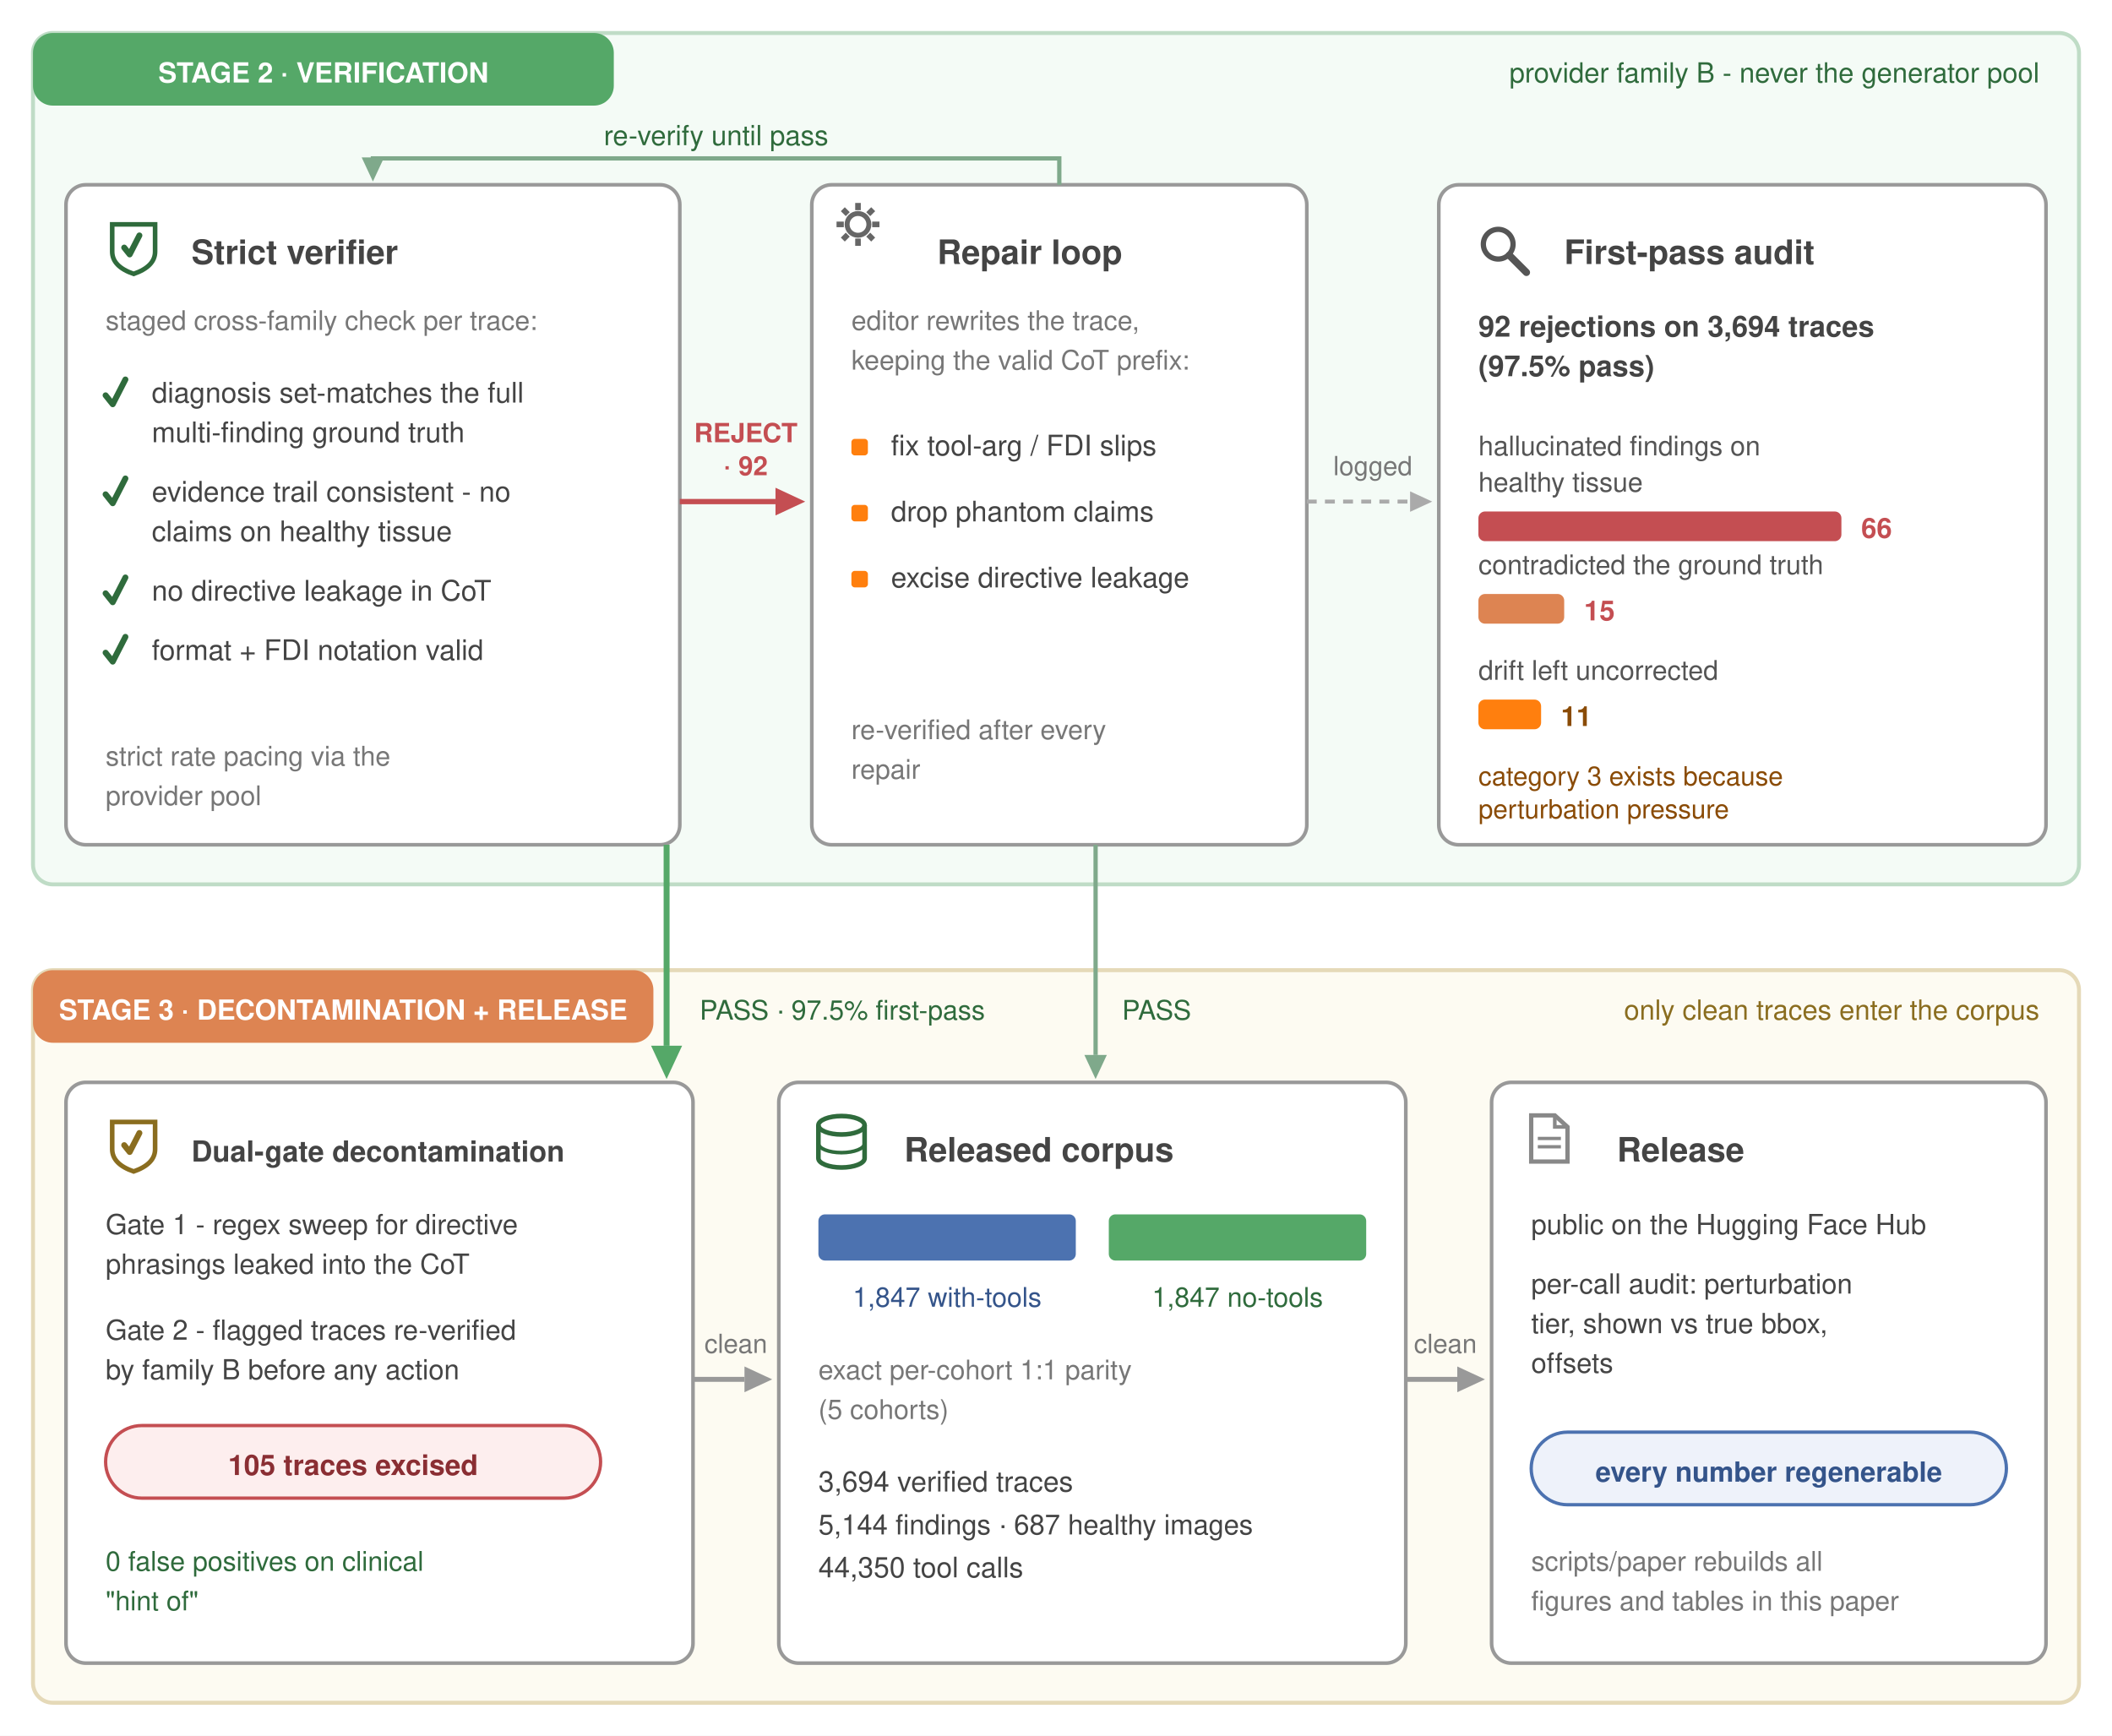
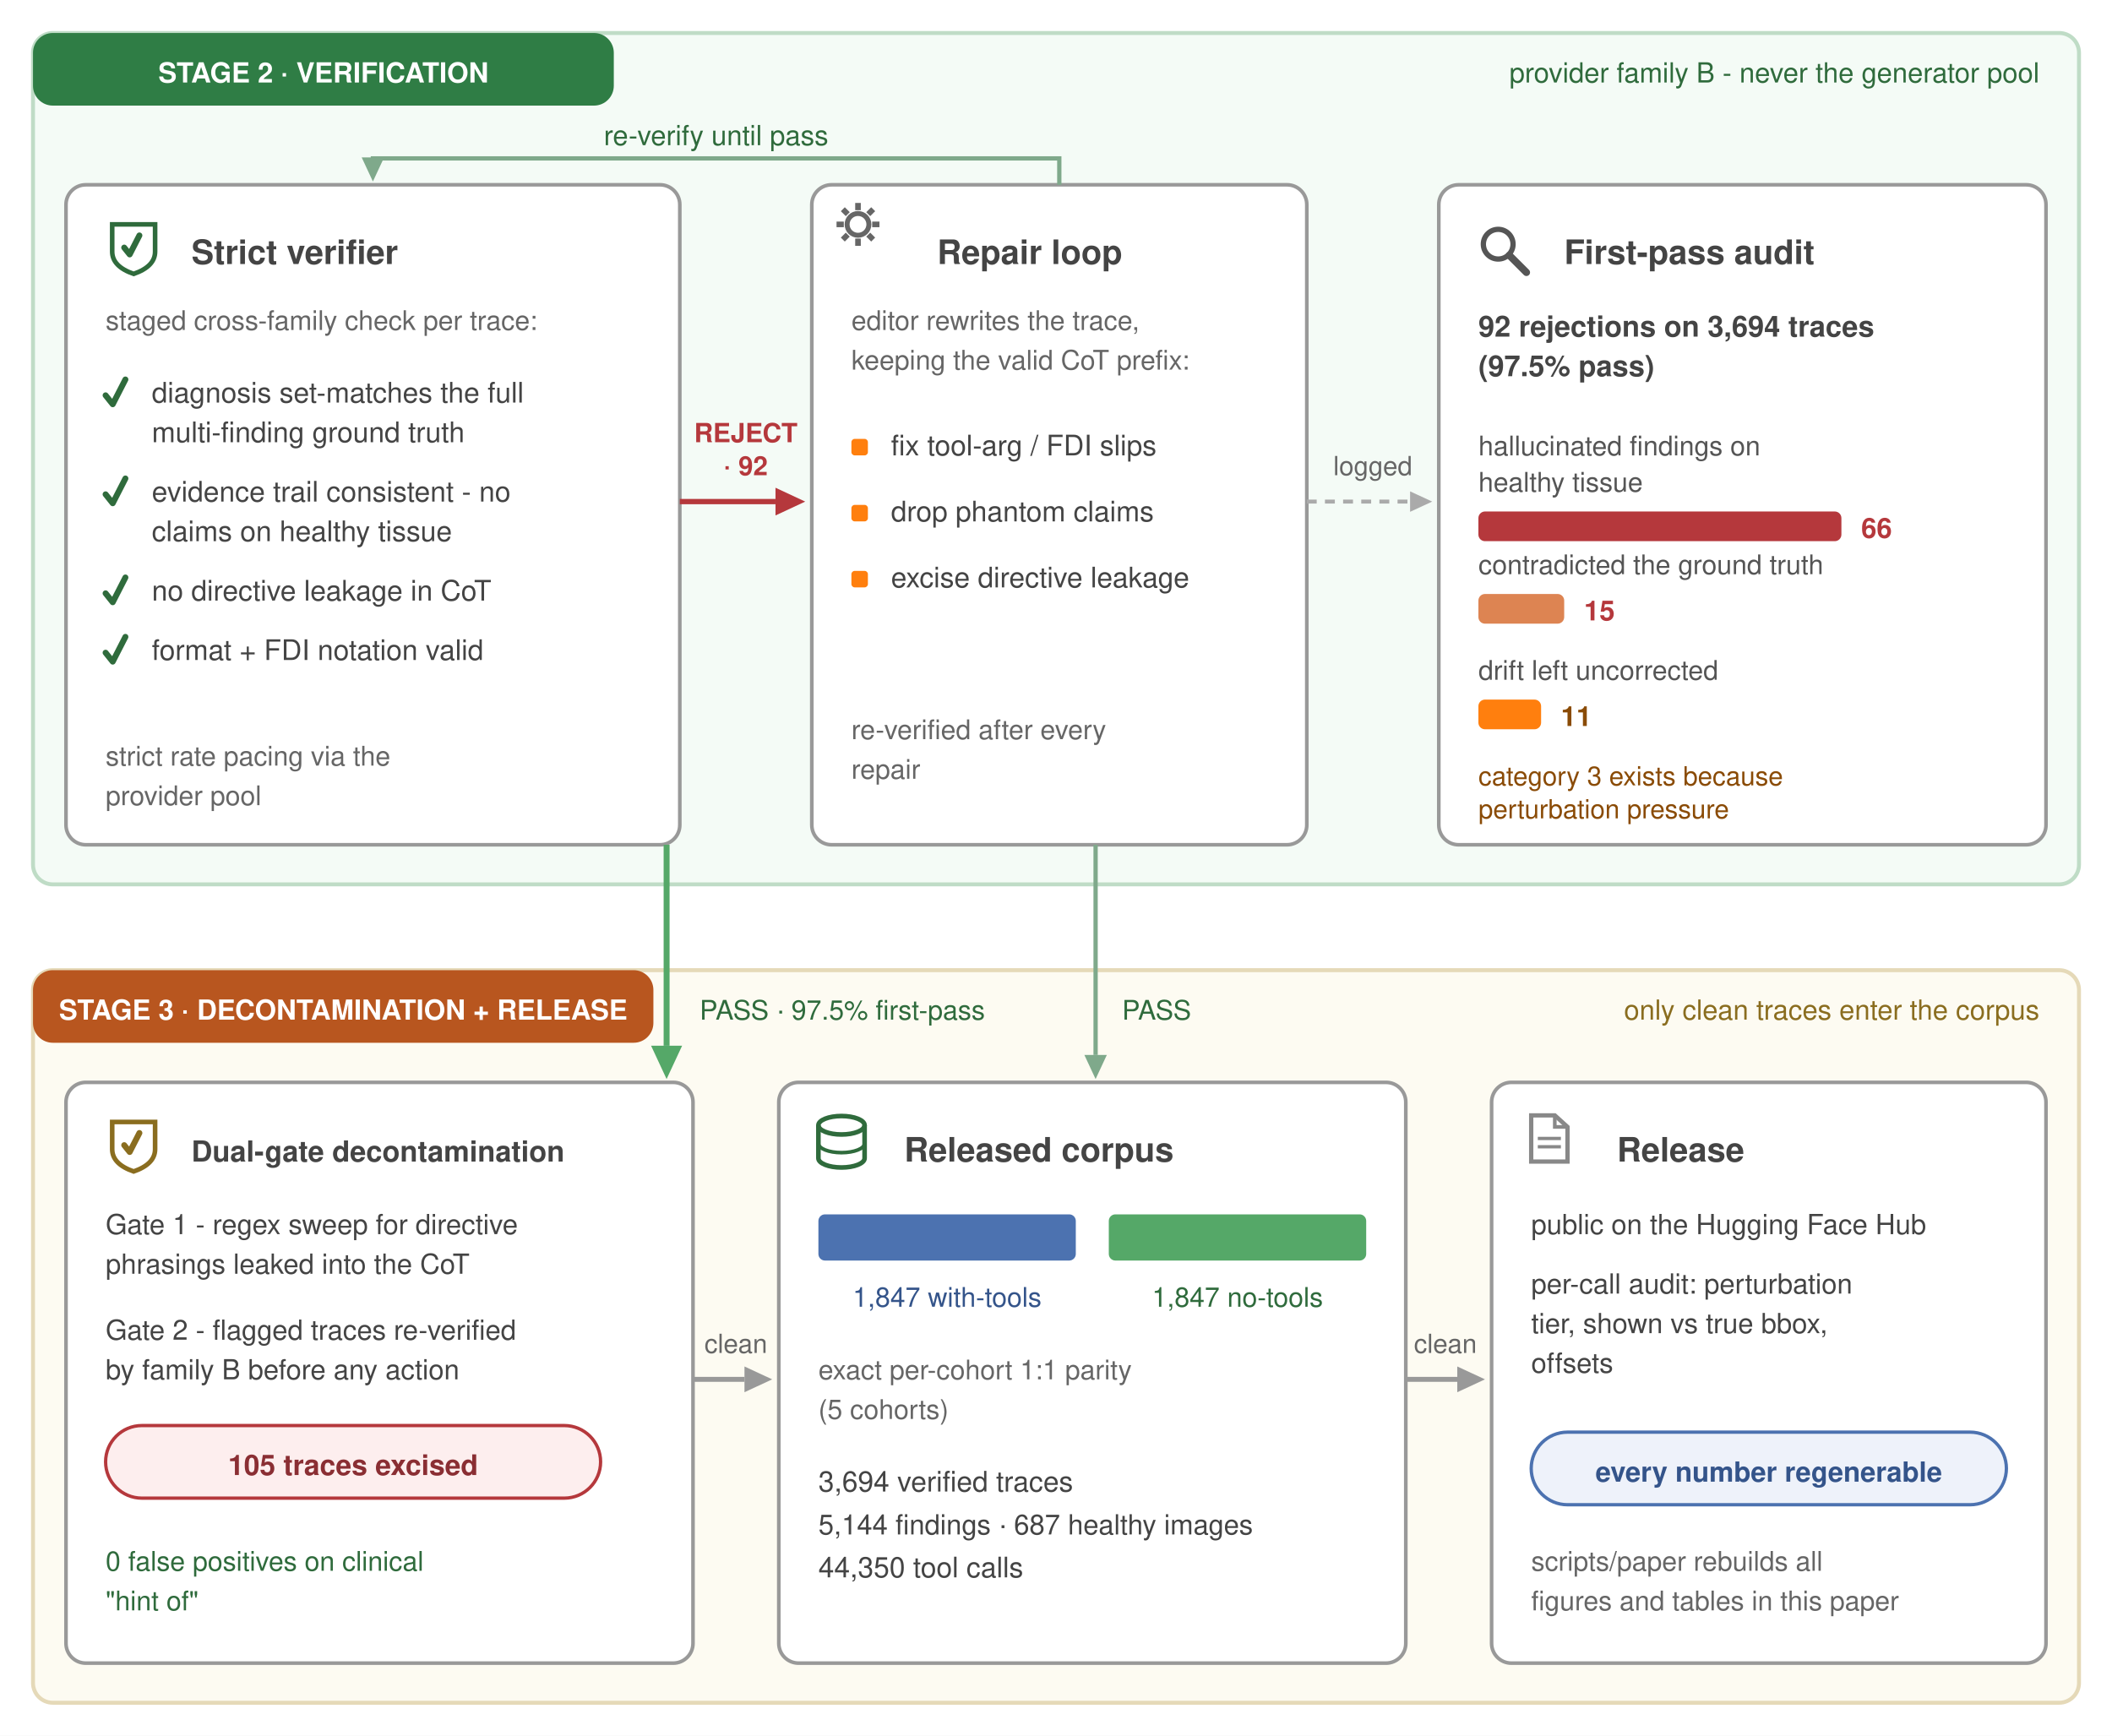
<svg xmlns="http://www.w3.org/2000/svg" width="640" height="526" viewBox="0 0 640 526">
  <rect width="640" height="526" fill="#FFFFFF" />
  <rect x="10" y="10" width="620" height="258" rx="6" fill="#F4FBF6" stroke="#BFDCC6" stroke-width="1.2" />
-   <rect x="10" y="10" width="176" height="22" rx="6" fill="#55A868" stroke="none" stroke-width="0" />
+   <rect x="10" y="10" width="176" height="22" rx="6" fill="#2F7D45" stroke="none" stroke-width="0" />
  <text x="98.0" y="25" font-family="Helvetica" font-size="8.4" font-weight="bold" text-anchor="middle" fill="#FFFFFF">STAGE 2 · VERIFICATION</text>
  <text x="618" y="25" font-family="Helvetica" font-size="8.4" text-anchor="end" fill="#2F6B3C">provider family B - never the generator pool</text>
  <rect x="20" y="56" width="186" height="200" rx="6" fill="#FFFFFF" stroke="#999999" stroke-width="1.1" />
  <path d="M 34 68 L 47.0 68 L 47.0 76.25 Q 47.0 80.75 40.5 83.0 Q 34 80.75 34 76.25 Z" fill="none" stroke="#2F6B3C" stroke-width="1.4" />
  <path d="M 37.64 75.03 L 39.296 77.1 L 42.24 71.35" fill="none" stroke="#2F6B3C" stroke-width="1.8" stroke-linecap="round" stroke-linejoin="round" />
  <text x="58" y="80" font-family="Helvetica" font-size="10.2" font-weight="bold" fill="#444444">Strict verifier</text>
-   <text x="32" y="100" font-family="Helvetica" font-size="8.2" fill="#777777">staged cross-family check per trace:</text>
+   <text x="32" y="100" font-family="Helvetica" font-size="8.2" fill="#666666">staged cross-family check per trace:</text>
  <path d="M 32 119.8 L 34.16 122.5 L 38.0 115.0" fill="none" stroke="#2F6B3C" stroke-width="1.8" stroke-linecap="round" stroke-linejoin="round" />
  <text x="46" y="122" font-family="Helvetica" font-size="8.6" fill="#444444">diagnosis set-matches the full</text>
  <text x="46" y="134" font-family="Helvetica" font-size="8.6" fill="#444444">multi-finding ground truth</text>
  <path d="M 32 149.8 L 34.16 152.5 L 38.0 145.0" fill="none" stroke="#2F6B3C" stroke-width="1.8" stroke-linecap="round" stroke-linejoin="round" />
  <text x="46" y="152" font-family="Helvetica" font-size="8.6" fill="#444444">evidence trail consistent - no</text>
  <text x="46" y="164" font-family="Helvetica" font-size="8.6" fill="#444444">claims on healthy tissue</text>
  <path d="M 32 179.8 L 34.16 182.5 L 38.0 175.0" fill="none" stroke="#2F6B3C" stroke-width="1.8" stroke-linecap="round" stroke-linejoin="round" />
  <text x="46" y="182" font-family="Helvetica" font-size="8.6" fill="#444444">no directive leakage in CoT</text>
  <path d="M 32 197.8 L 34.16 200.5 L 38.0 193.0" fill="none" stroke="#2F6B3C" stroke-width="1.8" stroke-linecap="round" stroke-linejoin="round" />
  <text x="46" y="200" font-family="Helvetica" font-size="8.6" fill="#444444">format + FDI notation valid</text>
-   <text x="32" y="232" font-family="Helvetica" font-size="8.2" fill="#777777">strict rate pacing via the</text>
-   <text x="32" y="244" font-family="Helvetica" font-size="8.2" fill="#777777">provider pool</text>
-   <polyline points="206.0,152.0 235.0,152.0" fill="none" stroke="#C44E52" stroke-width="1.6" />
-   <polygon points="244.0,152.0 235.0,156.2 235.0,147.8" fill="#C44E52" stroke="none" />
-   <text x="226.0" y="134" font-family="Helvetica" font-size="8.0" font-weight="bold" text-anchor="middle" fill="#C44E52">REJECT</text>
-   <text x="226.0" y="144" font-family="Helvetica" font-size="8.0" font-weight="bold" text-anchor="middle" fill="#C44E52">· 92</text>
+   <text x="32" y="232" font-family="Helvetica" font-size="8.2" fill="#666666">strict rate pacing via the</text>
+   <text x="32" y="244" font-family="Helvetica" font-size="8.2" fill="#666666">provider pool</text>
+   <polyline points="206.0,152.0 235.0,152.0" fill="none" stroke="#B5383C" stroke-width="1.6" />
+   <polygon points="244.0,152.0 235.0,156.2 235.0,147.8" fill="#B5383C" stroke="none" />
+   <text x="226.0" y="134" font-family="Helvetica" font-size="8.0" font-weight="bold" text-anchor="middle" fill="#B5383C">REJECT</text>
+   <text x="226.0" y="144" font-family="Helvetica" font-size="8.0" font-weight="bold" text-anchor="middle" fill="#B5383C">· 92</text>
  <rect x="246" y="56" width="150" height="200" rx="6" fill="#FFFFFF" stroke="#999999" stroke-width="1.1" />
  <circle cx="260" cy="68" r="3.3" fill="none" stroke="#666666" stroke-width="1.5" />
  <line x1="264.3" y1="68.0" x2="266.5" y2="68.0" stroke="#666666" stroke-width="1.7" />
  <line x1="263.1" y1="71.1" x2="264.6" y2="72.6" stroke="#666666" stroke-width="1.7" />
  <line x1="260.0" y1="72.3" x2="260.0" y2="74.5" stroke="#666666" stroke-width="1.7" />
  <line x1="256.9" y1="71.1" x2="255.4" y2="72.6" stroke="#666666" stroke-width="1.7" />
  <line x1="255.7" y1="68.0" x2="253.5" y2="68.0" stroke="#666666" stroke-width="1.7" />
  <line x1="256.9" y1="64.9" x2="255.4" y2="63.4" stroke="#666666" stroke-width="1.7" />
  <line x1="260.0" y1="63.7" x2="260.0" y2="61.5" stroke="#666666" stroke-width="1.7" />
  <line x1="263.1" y1="64.9" x2="264.6" y2="63.4" stroke="#666666" stroke-width="1.7" />
  <text x="284" y="80" font-family="Helvetica" font-size="10.2" font-weight="bold" fill="#444444">Repair loop</text>
-   <text x="258" y="100" font-family="Helvetica" font-size="8.2" fill="#777777">editor rewrites the trace,</text>
-   <text x="258" y="112" font-family="Helvetica" font-size="8.2" fill="#777777">keeping the valid CoT prefix:</text>
+   <text x="258" y="100" font-family="Helvetica" font-size="8.2" fill="#666666">editor rewrites the trace,</text>
+   <text x="258" y="112" font-family="Helvetica" font-size="8.2" fill="#666666">keeping the valid CoT prefix:</text>
  <rect x="258" y="133" width="5" height="5" rx="1" fill="#ff7f0e" stroke="none" stroke-width="0" />
  <text x="270" y="138" font-family="Helvetica" font-size="8.6" fill="#444444">fix tool-arg / FDI slips</text>
  <rect x="258" y="153" width="5" height="5" rx="1" fill="#ff7f0e" stroke="none" stroke-width="0" />
  <text x="270" y="158" font-family="Helvetica" font-size="8.6" fill="#444444">drop phantom claims</text>
  <rect x="258" y="173" width="5" height="5" rx="1" fill="#ff7f0e" stroke="none" stroke-width="0" />
  <text x="270" y="178" font-family="Helvetica" font-size="8.6" fill="#444444">excise directive leakage</text>
-   <text x="258" y="224" font-family="Helvetica" font-size="8.2" fill="#777777">re-verified after every</text>
-   <text x="258" y="236" font-family="Helvetica" font-size="8.2" fill="#777777">repair</text>
+   <text x="258" y="224" font-family="Helvetica" font-size="8.2" fill="#666666">re-verified after every</text>
+   <text x="258" y="236" font-family="Helvetica" font-size="8.2" fill="#666666">repair</text>
  <polyline points="321.0,56.0 321.0,48.0 113.0,48.0 113.0,47.7" fill="none" stroke="#7FA98B" stroke-width="1.3" />
  <polygon points="113.0,55.0 109.6,47.7 116.4,47.7" fill="#7FA98B" stroke="none" />
  <text x="217.0" y="44" font-family="Helvetica" font-size="8.4" text-anchor="middle" fill="#2F6B3C">re-verify until pass</text>
  <polyline points="396.0,152.0 427.3,152.0" fill="none" stroke="#AAAAAA" stroke-width="1.2" stroke-dasharray="3,2.5" />
  <polygon points="434.0,152.0 427.3,155.1 427.3,148.9" fill="#AAAAAA" stroke="none" />
-   <text x="416.0" y="144" font-family="Helvetica" font-size="8.0" text-anchor="middle" fill="#777777">logged</text>
+   <text x="416.0" y="144" font-family="Helvetica" font-size="8.0" text-anchor="middle" fill="#666666">logged</text>
  <rect x="436" y="56" width="184" height="200" rx="6" fill="#FFFFFF" stroke="#999999" stroke-width="1.1" />
  <circle cx="454" cy="74" r="4.5" fill="none" stroke="#555555" stroke-width="1.6" />
  <line x1="457.375" y1="77.375" x2="462.55" y2="82.55" stroke="#555555" stroke-width="2.2" stroke-linecap="round" />
  <text x="474" y="80" font-family="Helvetica" font-size="10.2" font-weight="bold" fill="#444444">First-pass audit</text>
  <text x="448" y="102" font-family="Helvetica" font-size="8.8" font-weight="bold" fill="#444444">92 rejections on 3,694 traces</text>
  <text x="448" y="114" font-family="Helvetica" font-size="8.8" font-weight="bold" fill="#444444">(97.5% pass)</text>
  <text x="448" y="138" font-family="Helvetica" font-size="8.2" fill="#555555">hallucinated findings on</text>
  <text x="448" y="149" font-family="Helvetica" font-size="8.2" fill="#555555">healthy tissue</text>
-   <rect x="448" y="155" width="110" height="9" rx="2" fill="#C44E52" stroke="none" stroke-width="0" />
-   <text x="564" y="163" font-family="Helvetica" font-size="8.4" font-weight="bold" fill="#C44E52">66</text>
+   <rect x="448" y="155" width="110" height="9" rx="2" fill="#B5383C" stroke="none" stroke-width="0" />
+   <text x="564" y="163" font-family="Helvetica" font-size="8.4" font-weight="bold" fill="#B5383C">66</text>
  <text x="448" y="174" font-family="Helvetica" font-size="8.2" fill="#555555">contradicted the ground truth</text>
  <rect x="448" y="180" width="26" height="9" rx="2" fill="#DD8452" stroke="none" stroke-width="0" />
-   <text x="480" y="188" font-family="Helvetica" font-size="8.4" font-weight="bold" fill="#C44E52">15</text>
+   <text x="480" y="188" font-family="Helvetica" font-size="8.4" font-weight="bold" fill="#B5383C">15</text>
  <text x="448" y="206" font-family="Helvetica" font-size="8.2" fill="#555555">drift left uncorrected</text>
  <rect x="448" y="212" width="19" height="9" rx="2" fill="#ff7f0e" stroke="none" stroke-width="0" />
  <text x="473" y="220" font-family="Helvetica" font-size="8.4" font-weight="bold" fill="#8A4B06">11</text>
  <text x="448" y="238" font-family="Helvetica" font-size="8.0" fill="#8A4B06">category 3 exists because</text>
  <text x="448" y="248" font-family="Helvetica" font-size="8.0" fill="#8A4B06">perturbation pressure</text>
  <rect x="10" y="294" width="620" height="222" rx="6" fill="#FDFBF2" stroke="#E5D9B8" stroke-width="1.2" />
-   <rect x="10" y="294" width="188" height="22" rx="6" fill="#DD8452" stroke="none" stroke-width="0" />
+   <rect x="10" y="294" width="188" height="22" rx="6" fill="#B8561F" stroke="none" stroke-width="0" />
  <text x="104.0" y="309" font-family="Helvetica" font-size="8.4" font-weight="bold" text-anchor="middle" fill="#FFFFFF">STAGE 3 · DECONTAMINATION + RELEASE</text>
  <text x="618" y="309" font-family="Helvetica" font-size="8.4" text-anchor="end" fill="#8A6D1F">only clean traces enter the corpus</text>
  <polyline points="202.0,256.0 202.0,316.9" fill="none" stroke="#55A868" stroke-width="1.8" />
  <polygon points="202.0,327.0 197.3,316.9 206.7,316.9" fill="#55A868" stroke="none" />
  <text x="212" y="309" font-family="Helvetica" font-size="8.2" fill="#2F6B3C">PASS · 97.5% first-pass</text>
  <polyline points="332.0,256.0 332.0,319.7" fill="none" stroke="#7FA98B" stroke-width="1.3" />
  <polygon points="332.0,327.0 328.6,319.7 335.4,319.7" fill="#7FA98B" stroke="none" />
  <text x="340" y="309" font-family="Helvetica" font-size="8.2" fill="#2F6B3C">PASS</text>
  <rect x="20" y="328" width="190" height="176" rx="6" fill="#FFFFFF" stroke="#999999" stroke-width="1.1" />
  <path d="M 34 340 L 47.0 340 L 47.0 348.25 Q 47.0 352.75 40.5 355.0 Q 34 352.75 34 348.25 Z" fill="none" stroke="#8A6D1F" stroke-width="1.4" />
  <path d="M 37.64 347.03 L 39.296 349.1 L 42.24 343.35" fill="none" stroke="#8A6D1F" stroke-width="1.8" stroke-linecap="round" stroke-linejoin="round" />
  <text x="58" y="352" font-family="Helvetica" font-size="8.8" font-weight="bold" fill="#444444">Dual-gate decontamination</text>
  <text x="32" y="374" font-family="Helvetica" font-size="8.4" fill="#444444">Gate 1 - regex sweep for directive</text>
  <text x="32" y="386" font-family="Helvetica" font-size="8.4" fill="#444444">phrasings leaked into the CoT</text>
  <text x="32" y="406" font-family="Helvetica" font-size="8.4" fill="#444444">Gate 2 - flagged traces re-verified</text>
  <text x="32" y="418" font-family="Helvetica" font-size="8.4" fill="#444444">by family B before any action</text>
-   <rect x="32" y="432" width="150" height="22" rx="11" fill="#FDEEEE" stroke="#C44E52" stroke-width="1.0" />
+   <rect x="32" y="432" width="150" height="22" rx="11" fill="#FDEEEE" stroke="#B5383C" stroke-width="1.0" />
  <text x="107" y="447" font-family="Helvetica" font-size="8.6" font-weight="bold" text-anchor="middle" fill="#8A2E33">105 traces excised</text>
  <text x="32" y="476" font-family="Helvetica" font-size="8.2" fill="#2F6B3C">0 false positives on clinical</text>
  <text x="32" y="488" font-family="Helvetica" font-size="8.2" fill="#2F6B3C">"hint of"</text>
  <polyline points="210.0,418.0 225.6,418.0" fill="none" stroke="#999999" stroke-width="1.5" />
  <polygon points="234.0,418.0 225.6,421.9 225.6,414.1" fill="#999999" stroke="none" />
-   <text x="223.0" y="410" font-family="Helvetica" font-size="8.0" text-anchor="middle" fill="#777777">clean</text>
+   <text x="223.0" y="410" font-family="Helvetica" font-size="8.0" text-anchor="middle" fill="#666666">clean</text>
  <rect x="236" y="328" width="190" height="176" rx="6" fill="#FFFFFF" stroke="#999999" stroke-width="1.1" />
  <ellipse cx="255.0" cy="341" rx="7.0" ry="2.8" fill="none" stroke="#2F6B3C" stroke-width="1.4" />
  <path d="M 248 341 L 248 351.0 A 7.0 2.8 0 0 0 262.0 351.0 L 262.0 341" fill="none" stroke="#2F6B3C" stroke-width="1.4" />
  <path d="M 248 346.5 A 7.0 2.8 0 0 0 262.0 346.5" fill="none" stroke="#2F6B3C" stroke-width="1.1" />
  <text x="274" y="352" font-family="Helvetica" font-size="10.2" font-weight="bold" fill="#444444">Released corpus</text>
  <rect x="248" y="368" width="78" height="14" rx="2" fill="#4C72B0" stroke="none" stroke-width="0" />
  <text x="287" y="396" font-family="Helvetica" font-size="8.2" text-anchor="middle" fill="#34548A">1,847 with-tools</text>
  <rect x="336" y="368" width="78" height="14" rx="2" fill="#55A868" stroke="none" stroke-width="0" />
  <text x="375" y="396" font-family="Helvetica" font-size="8.2" text-anchor="middle" fill="#2F6B3C">1,847 no-tools</text>
-   <text x="248" y="418" font-family="Helvetica" font-size="8.2" fill="#777777">exact per-cohort 1:1 parity</text>
-   <text x="248" y="430" font-family="Helvetica" font-size="8.2" fill="#777777">(5 cohorts)</text>
+   <text x="248" y="418" font-family="Helvetica" font-size="8.2" fill="#666666">exact per-cohort 1:1 parity</text>
+   <text x="248" y="430" font-family="Helvetica" font-size="8.2" fill="#666666">(5 cohorts)</text>
  <text x="248" y="452" font-family="Helvetica" font-size="8.6" fill="#444444">3,694 verified traces</text>
  <text x="248" y="465" font-family="Helvetica" font-size="8.4" fill="#444444">5,144 findings · 687 healthy images</text>
  <text x="248" y="478" font-family="Helvetica" font-size="8.6" fill="#444444">44,350 tool calls</text>
  <polyline points="426.0,418.0 441.6,418.0" fill="none" stroke="#999999" stroke-width="1.5" />
  <polygon points="450.0,418.0 441.6,421.9 441.6,414.1" fill="#999999" stroke="none" />
-   <text x="438" y="410" font-family="Helvetica" font-size="8.0" text-anchor="middle" fill="#777777">clean</text>
+   <text x="438" y="410" font-family="Helvetica" font-size="8.0" text-anchor="middle" fill="#666666">clean</text>
  <rect x="452" y="328" width="168" height="176" rx="6" fill="#FFFFFF" stroke="#999999" stroke-width="1.1" />
  <path d="M 464 338 L 471.15 338 L 475.0 341.5 L 475.0 352.0 L 464 352.0 Z" fill="none" stroke="#888888" stroke-width="1.3" />
  <path d="M 471.15 338 L 471.15 341.5 L 475.0 341.5" fill="none" stroke="#888888" stroke-width="1.1" />
  <line x1="466" y1="345.0" x2="473.0" y2="345.0" stroke="#888888" stroke-width="1" />
  <line x1="466" y1="347.52" x2="473.0" y2="347.52" stroke="#888888" stroke-width="1" />
  <text x="490" y="352" font-family="Helvetica" font-size="10.2" font-weight="bold" fill="#444444">Release</text>
  <text x="464" y="374" font-family="Helvetica" font-size="8.4" fill="#444444">public on the Hugging Face Hub</text>
  <text x="464" y="392" font-family="Helvetica" font-size="8.4" fill="#444444">per-call audit: perturbation</text>
  <text x="464" y="404" font-family="Helvetica" font-size="8.4" fill="#444444">tier, shown vs true bbox,</text>
  <text x="464" y="416" font-family="Helvetica" font-size="8.4" fill="#444444">offsets</text>
  <rect x="464" y="434" width="144" height="22" rx="11" fill="#EEF2FA" stroke="#4C72B0" stroke-width="1.0" />
  <text x="536.0" y="449" font-family="Helvetica" font-size="8.4" font-weight="bold" text-anchor="middle" fill="#34548A">every number regenerable</text>
-   <text x="464" y="476" font-family="Helvetica" font-size="8.2" fill="#777777">scripts/paper rebuilds all</text>
-   <text x="464" y="488" font-family="Helvetica" font-size="8.2" fill="#777777">figures and tables in this paper</text>
+   <text x="464" y="476" font-family="Helvetica" font-size="8.2" fill="#666666">scripts/paper rebuilds all</text>
+   <text x="464" y="488" font-family="Helvetica" font-size="8.2" fill="#666666">figures and tables in this paper</text>
</svg>
